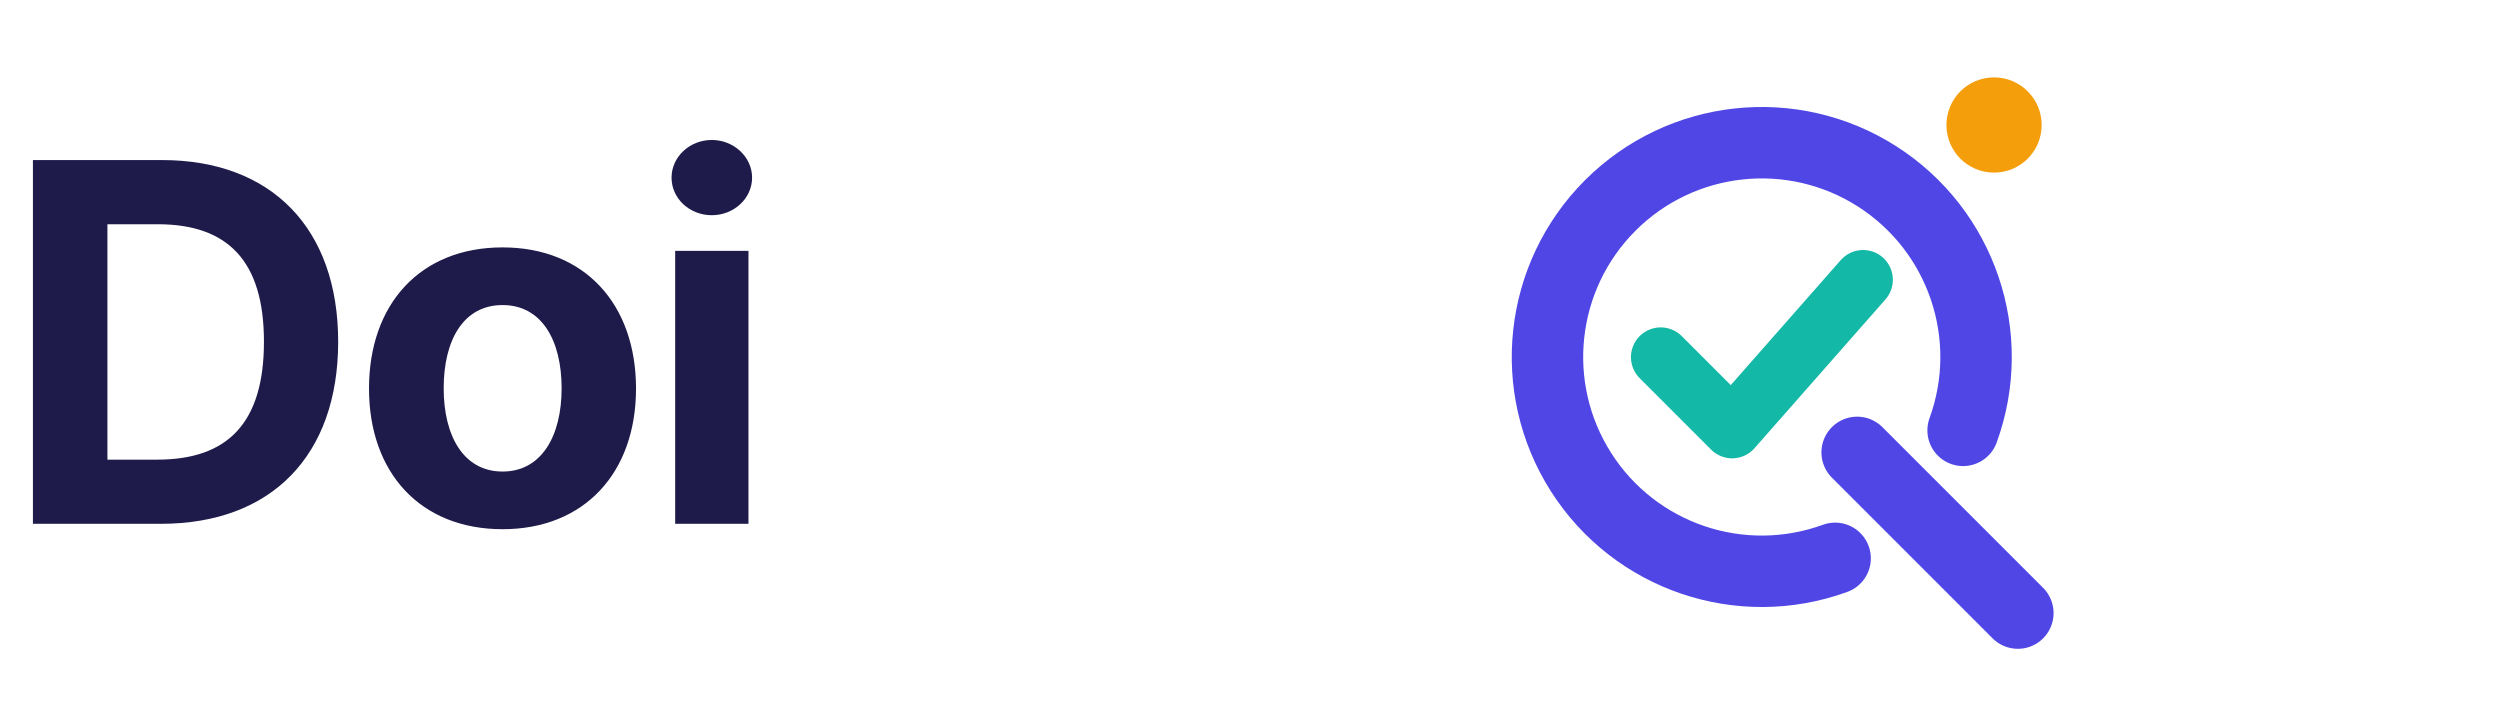
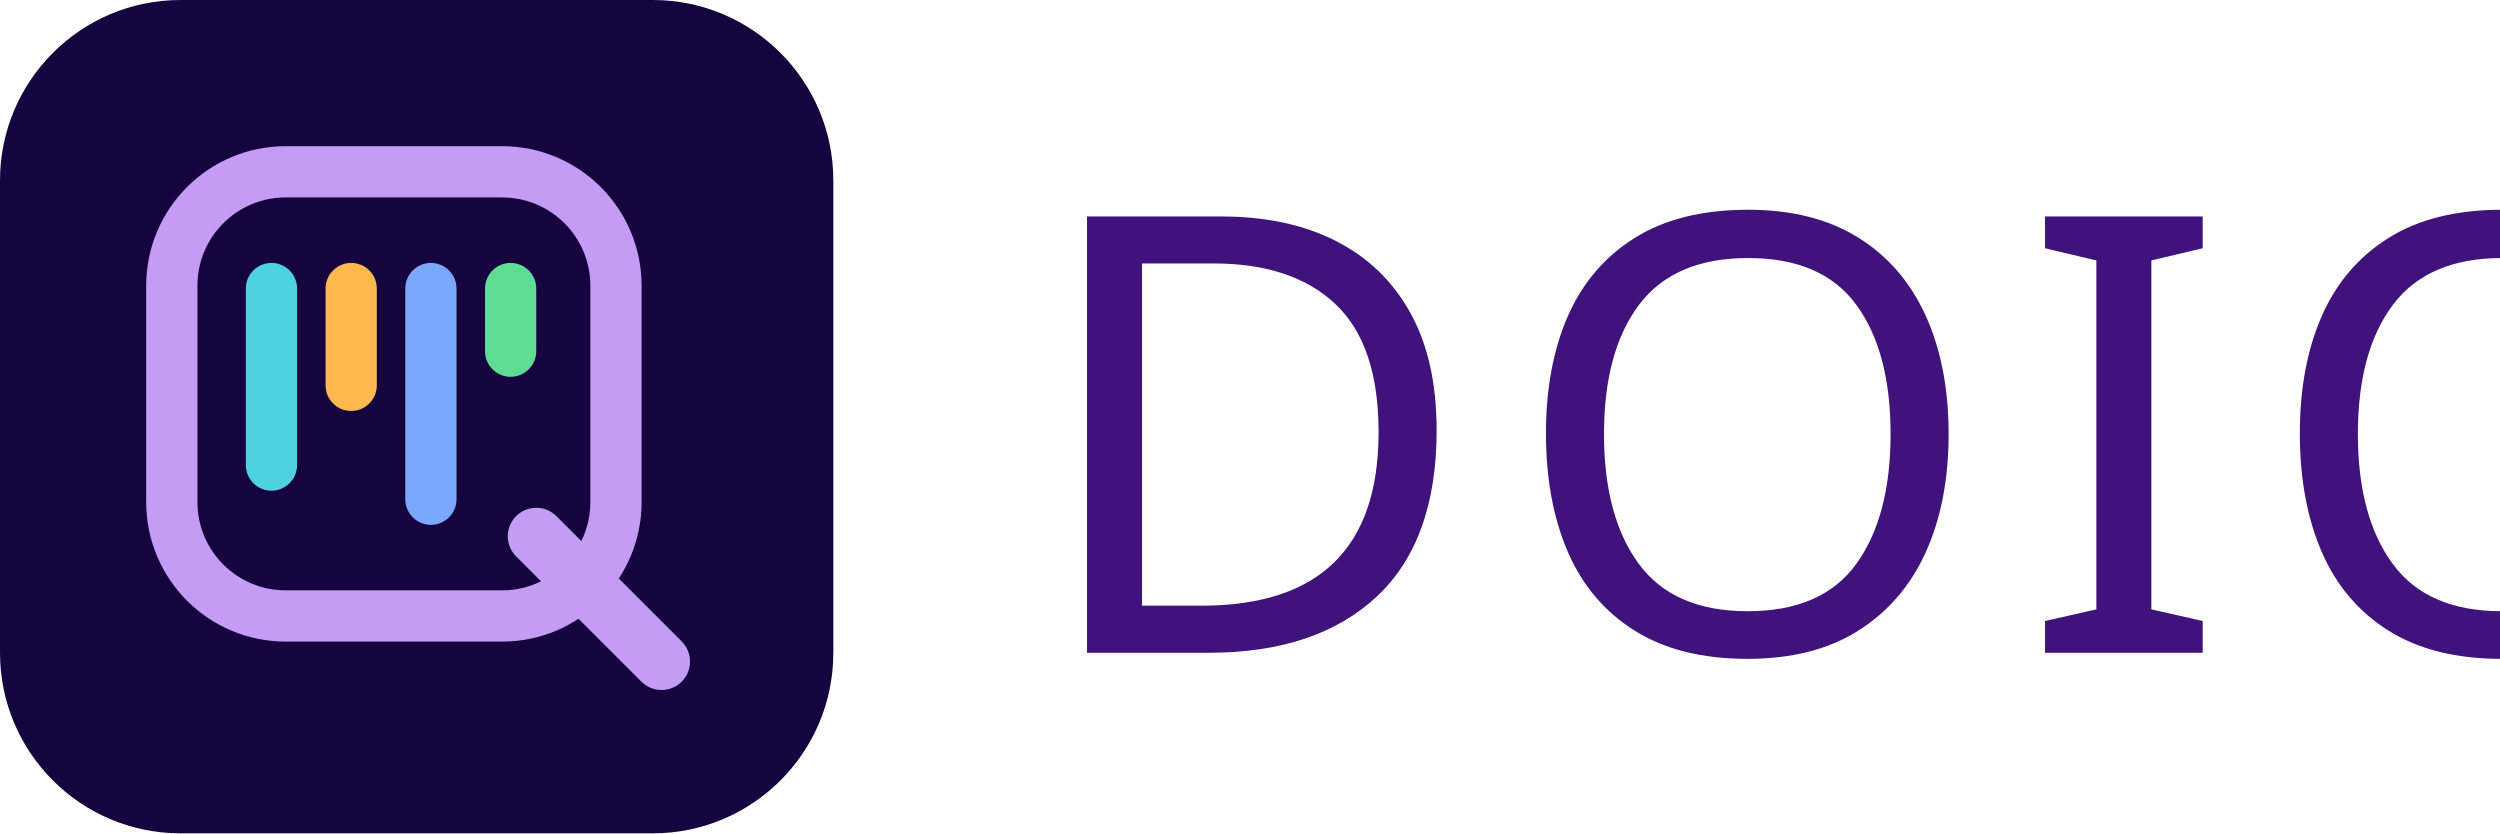
- <svg xmlns="http://www.w3.org/2000/svg" viewBox="0 0 420 120" width="630" height="180" role="img" aria-label="DoiQ">
-   <text x="0" y="88" font-family="Inter, 'Segoe UI', Helvetica, Arial, sans-serif" font-size="84" font-weight="700" letter-spacing="-2" fill="#1E1B4B">Doi</text>
-   <g transform="translate(236 0)">
-     <path d="M93.8 72.3 A36 36 0 1 0 72.3 93.8" fill="none" stroke="#4F46E5" stroke-width="12" stroke-linecap="round" />
-     <path d="M76 76 L103 103" fill="none" stroke="#4F46E5" stroke-width="12" stroke-linecap="round" />
-     <path d="M43 60 L55 72 L77 47" fill="none" stroke="#14B8A6" stroke-width="10" stroke-linecap="round" stroke-linejoin="round" />
-     <circle cx="99" cy="21" r="8" fill="#F59E0B" />
+ <svg xmlns="http://www.w3.org/2000/svg" viewBox="0 0 360 120" width="540" height="180" role="img" aria-label="DoiQ">
+   <style>
+     .word { fill: #40137c; }
+     @media (prefers-color-scheme: dark) { .word { fill: #e7ddf6; } }
+   </style>
+   <rect width="120" height="120" rx="26" fill="#16043e" />
+   <g transform="translate(60 60) scale(0.82) translate(-61 -61)">
+     <rect x="18" y="18" width="78" height="78" rx="20" fill="none" stroke="#c49bf5" stroke-width="9" />
+     <rect x="31" y="34" width="9" height="40" rx="4.5" fill="#4fd1e0" />
+     <rect x="45" y="34" width="9" height="26" rx="4.5" fill="#ffb84d" />
+     <rect x="59" y="34" width="9" height="46" rx="4.5" fill="#7aa8ff" />
+     <rect x="73" y="34" width="9" height="20" rx="4.5" fill="#5fdc94" />
+     <path d="M82 82 L104 104" stroke="#c49bf5" stroke-width="10" stroke-linecap="round" />
  </g>
+   <text class="word" x="148" y="94" font-family="Antonio, 'Arial Narrow', sans-serif" font-size="88" font-weight="300" letter-spacing="5">DOIQ</text>
</svg>
